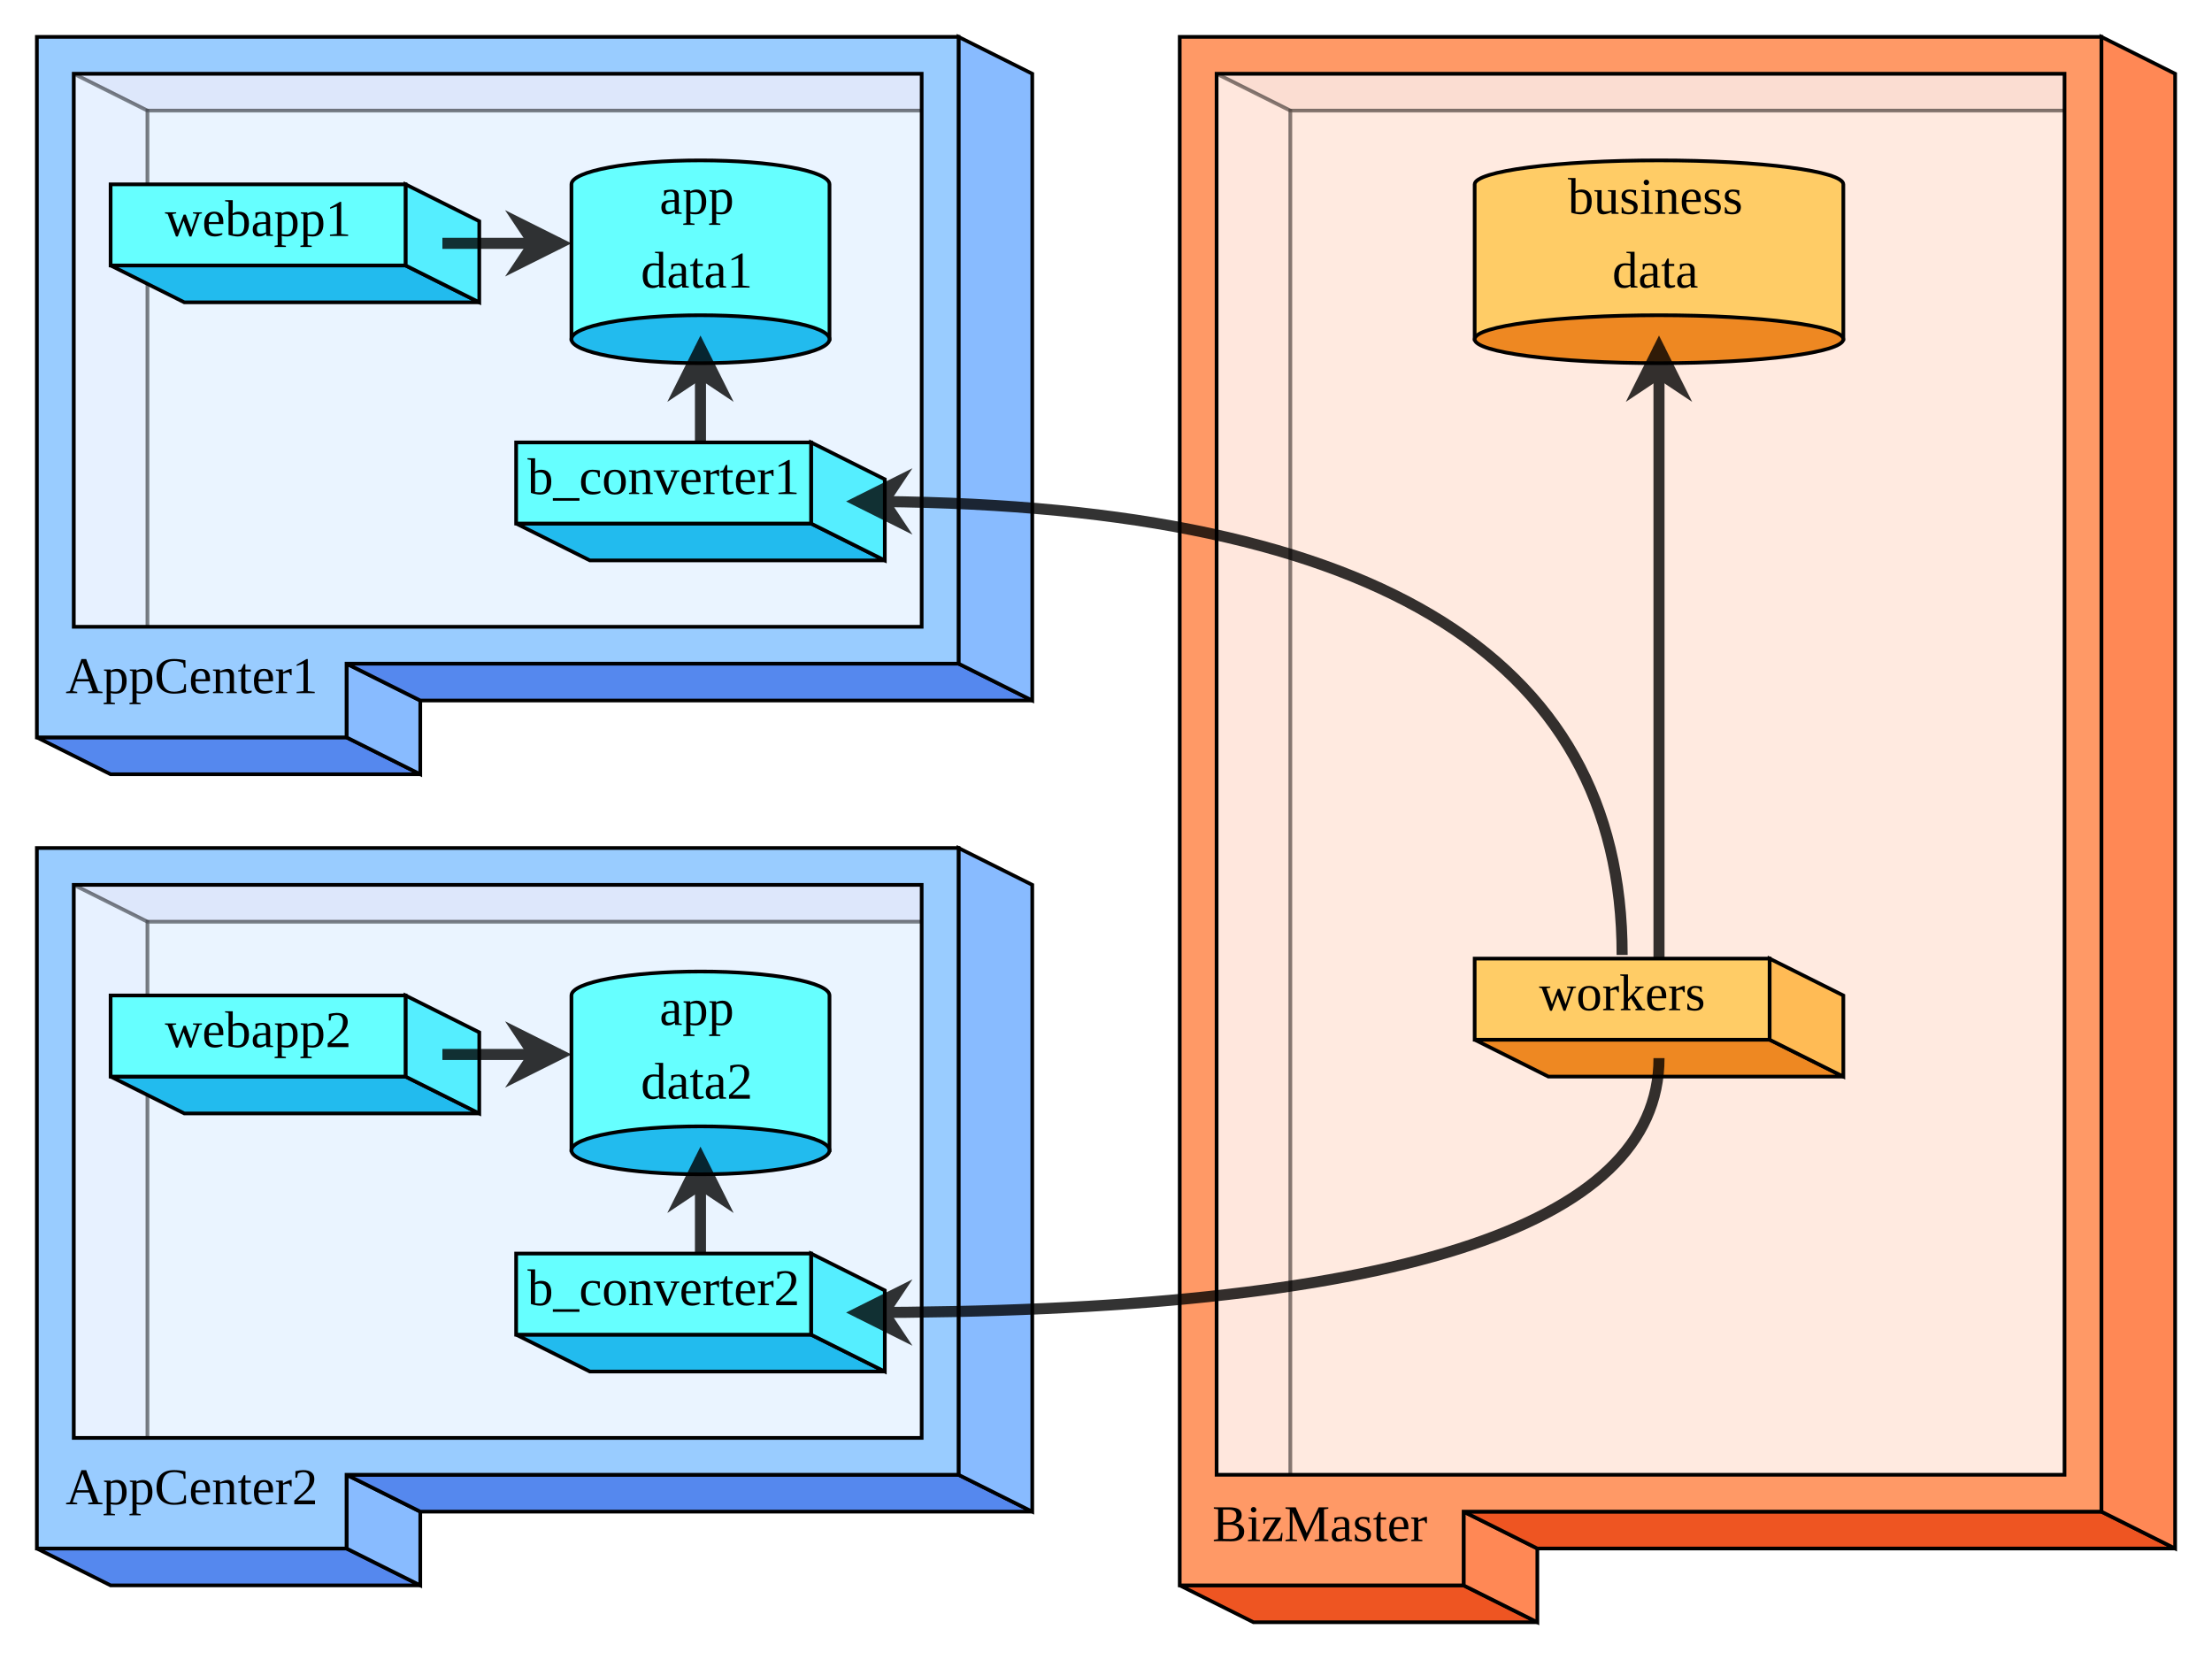
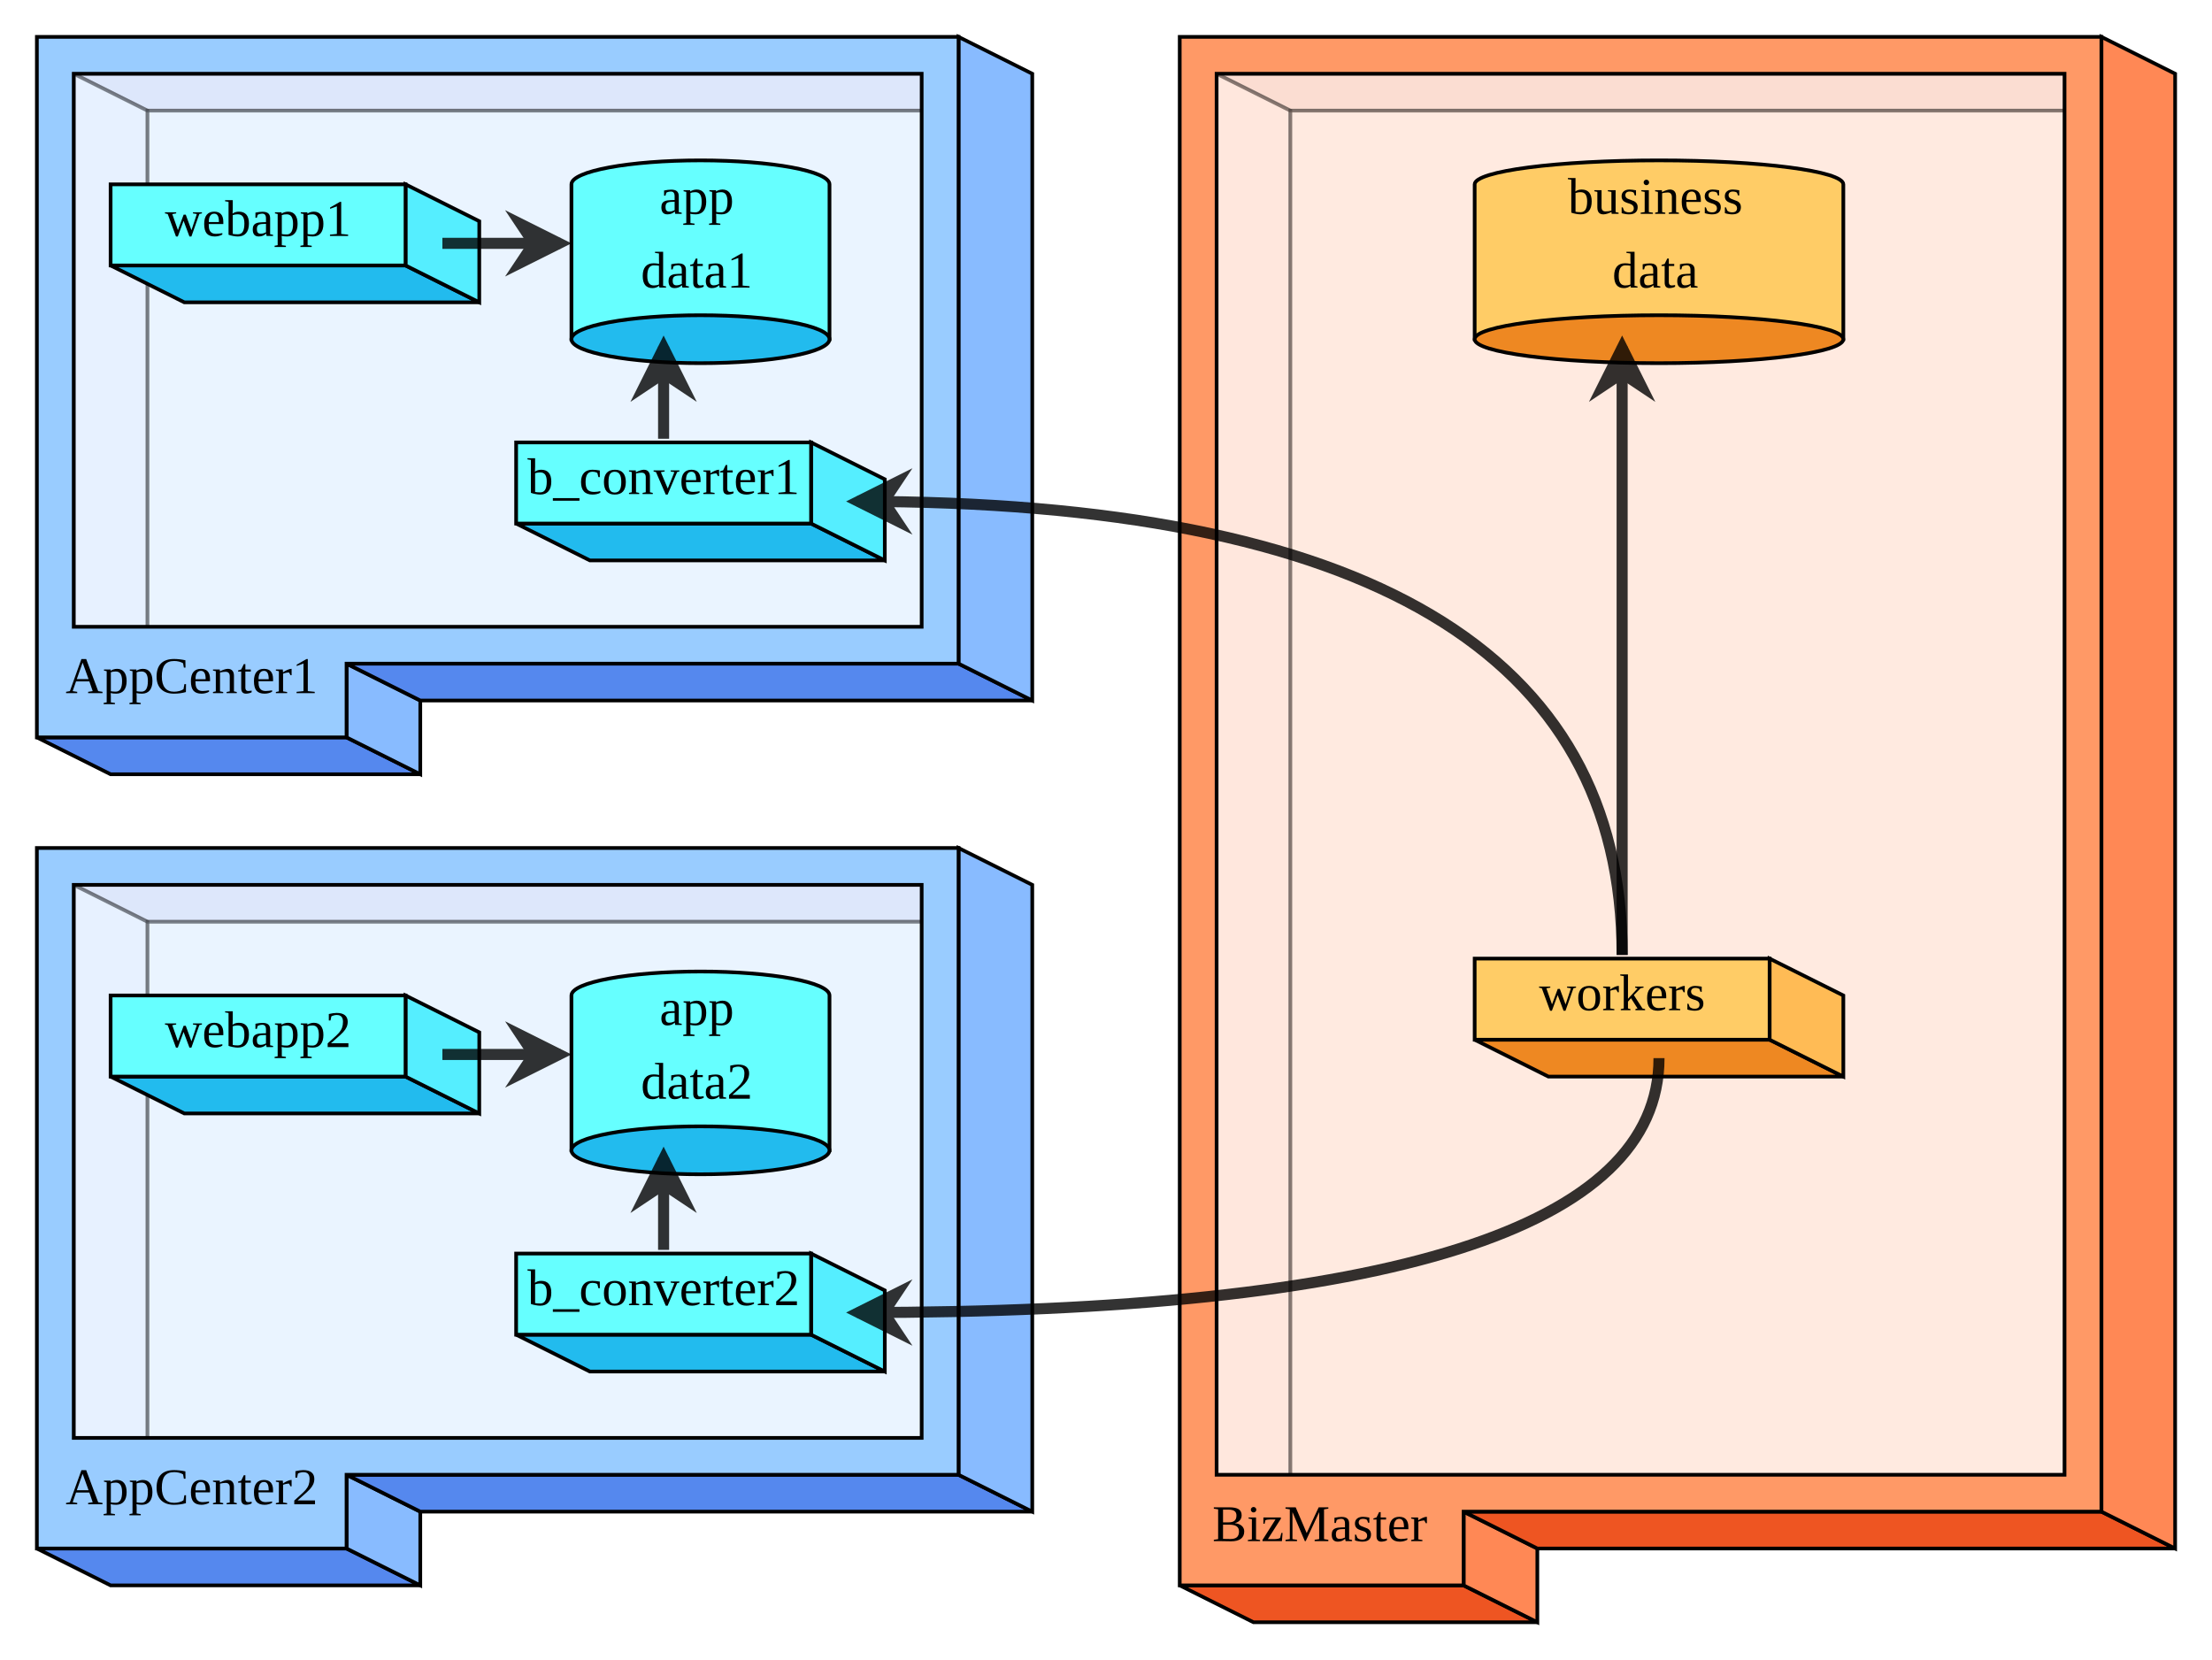
<svg xmlns="http://www.w3.org/2000/svg" width="600" height="450">
  <path fill-opacity="0.2" stroke-opacity="0.3" d="M20.0,20.0  h230.0 l20.0,10.0 h-230.0 l-20.0,-10.0 z" fill="#58e" stroke="#000" />
  <path fill-opacity="0.2" stroke-opacity="0.3" d="M20.0,20.0  l20.0,10.0 v150.0 l-20.0,-10.0 v-150.0 z" fill="#8bf" stroke="#000" />
  <path fill-opacity="0.2" stroke-opacity="0.3" d="M40.0,30.0  h230.0 v150.0 h-230.0 v-150.0 z" fill="#9cf" stroke="#000" />
  <path d="M30.0,72.0  h80.0 l20.0,10.0 h-80.0 l-20.0,-10.0 z" fill="#2be" stroke="#000" />
  <path d="M110.0,72.0  v-22.0 l20.0,10.0 v22.0 l-20.0,-10.0 z" fill="#5ef" stroke="#000" />
  <rect fill="#6ff" stroke="#000" x="30.0" y="50.0" width="80.0" height="22.0" />
  <text x="70.0" y="64.0" font-size="14.0" fill="#000" text-anchor="middle">webapp1</text>
  <path d="M155.0,92.0  v-42.0 a35.0,6.5,0.0,1,1,70.0,0.0 v42.0 z" fill="#6ff" stroke="#000" />
  <ellipse cx="190.0" cy="92.0" rx="35.0" ry="6.5" fill="#2be" stroke="#000" />
  <text x="189.0" y="58.0" font-size="14.0" fill="#000" text-anchor="middle">app</text>
  <text x="189.0" y="78.0" font-size="14.0" fill="#000" text-anchor="middle">data1</text>
  <path d="M140.0,142.0  h80.0 l20.0,10.0 h-80.0 l-20.0,-10.0 z" fill="#2be" stroke="#000" />
  <path d="M220.0,142.0  v-22.0 l20.0,10.0 v22.0 l-20.0,-10.0 z" fill="#5ef" stroke="#000" />
  <rect fill="#6ff" stroke="#000" x="140.0" y="120.0" width="80.0" height="22.0" />
  <text x="180.0" y="134.0" font-size="14.0" fill="#000" text-anchor="middle">b_converter1</text>
  <path d="M10.0,200.0  h84.0 l20.0,10.0 h-84.0 l-20.0,-10.0 z" fill="#58e" stroke="#000" />
  <path d="M94.0,200.0  v-20.0 l20.0,10.0 v20.0 l-20.0,-10.0 z" fill="#8bf" stroke="#000" />
  <path d="M94.0,180.0  h166.0 l20.0,10.0 h-166.0 l-20.0,-10.0 z" fill="#58e" stroke="#000" />
  <path d="M260.0,180.0  v-170.0 l20.0,10.0 v170.0 l-20.0,-10.0 z" fill="#8bf" stroke="#000" />
  <path fill-rule="evenodd" d="M10.0,10.0  h250.0 v170.0 h-166.0 v20.0 h-84.0 v-190.0 z  m10.0,10.0 v150.0 h230.0 v-150.0 h-230.0 z" fill="#9cf" stroke="#000" />
  <text x="52.0" y="188.0" font-size="14.0" fill="#000" text-anchor="middle">AppCenter1</text>
  <path fill-opacity="0.2" stroke-opacity="0.3" d="M20.0,240.0  h230.0 l20.0,10.0 h-230.0 l-20.0,-10.0 z" fill="#58e" stroke="#000" />
  <path fill-opacity="0.2" stroke-opacity="0.3" d="M20.0,240.0  l20.0,10.0 v150.0 l-20.0,-10.0 v-150.0 z" fill="#8bf" stroke="#000" />
  <path fill-opacity="0.2" stroke-opacity="0.3" d="M40.0,250.0  h230.0 v150.0 h-230.0 v-150.0 z" fill="#9cf" stroke="#000" />
  <path d="M30.0,292.0  h80.0 l20.0,10.0 h-80.0 l-20.0,-10.0 z" fill="#2be" stroke="#000" />
  <path d="M110.0,292.0  v-22.0 l20.0,10.0 v22.0 l-20.0,-10.0 z" fill="#5ef" stroke="#000" />
  <rect fill="#6ff" stroke="#000" x="30.0" y="270.0" width="80.0" height="22.0" />
  <text x="70.0" y="284.0" font-size="14.0" fill="#000" text-anchor="middle">webapp2</text>
  <path d="M155.0,312.0  v-42.0 a35.0,6.5,0.0,1,1,70.0,0.0 v42.0 z" fill="#6ff" stroke="#000" />
  <ellipse cx="190.0" cy="312.0" rx="35.0" ry="6.5" fill="#2be" stroke="#000" />
  <text x="189.0" y="278.0" font-size="14.0" fill="#000" text-anchor="middle">app</text>
  <text x="189.0" y="298.0" font-size="14.0" fill="#000" text-anchor="middle">data2</text>
  <path d="M140.0,362.0  h80.0 l20.0,10.0 h-80.0 l-20.0,-10.0 z" fill="#2be" stroke="#000" />
  <path d="M220.0,362.0  v-22.0 l20.0,10.0 v22.0 l-20.0,-10.0 z" fill="#5ef" stroke="#000" />
  <rect fill="#6ff" stroke="#000" x="140.0" y="340.0" width="80.0" height="22.0" />
  <text x="180.0" y="354.0" font-size="14.0" fill="#000" text-anchor="middle">b_converter2</text>
  <path d="M10.0,420.0  h84.0 l20.0,10.0 h-84.0 l-20.0,-10.0 z" fill="#58e" stroke="#000" />
  <path d="M94.0,420.0  v-20.0 l20.0,10.0 v20.0 l-20.0,-10.0 z" fill="#8bf" stroke="#000" />
  <path d="M94.0,400.0  h166.0 l20.0,10.0 h-166.0 l-20.0,-10.0 z" fill="#58e" stroke="#000" />
  <path d="M260.0,400.0  v-170.0 l20.0,10.0 v170.0 l-20.0,-10.0 z" fill="#8bf" stroke="#000" />
  <path fill-rule="evenodd" d="M10.0,230.0  h250.0 v170.0 h-166.0 v20.0 h-84.0 v-190.0 z  m10.0,10.0 v150.0 h230.0 v-150.0 h-230.0 z" fill="#9cf" stroke="#000" />
  <text x="52.0" y="408.0" font-size="14.0" fill="#000" text-anchor="middle">AppCenter2</text>
  <path fill-opacity="0.2" stroke-opacity="0.3" d="M330.0,20.0  h230.0 l20.0,10.0 h-230.0 l-20.0,-10.0 z" fill="#e52" stroke="#000" />
  <path fill-opacity="0.2" stroke-opacity="0.3" d="M330.0,20.0  l20.0,10.0 v380.0 l-20.0,-10.0 v-380.0 z" fill="#f85" stroke="#000" />
  <path fill-opacity="0.2" stroke-opacity="0.3" d="M350.0,30.0  h230.0 v380.0 h-230.0 v-380.0 z" fill="#f96" stroke="#000" />
  <path d="M400.0,282.0  h80.0 l20.0,10.0 h-80.0 l-20.0,-10.0 z" fill="#e82" stroke="#000" />
  <path d="M480.0,282.0  v-22.0 l20.0,10.0 v22.0 l-20.0,-10.0 z" fill="#fb5" stroke="#000" />
  <rect fill="#fc6" stroke="#000" x="400.0" y="260.0" width="80.0" height="22.0" />
  <text x="440.0" y="274.0" font-size="14.0" fill="#000" text-anchor="middle">workers</text>
  <path d="M400.0,92.0  v-42.0 a50.0,6.5,0.0,1,1,100.0,0.0 v42.0 z" fill="#fc6" stroke="#000" />
  <ellipse cx="450.0" cy="92.0" rx="50.0" ry="6.5" fill="#e82" stroke="#000" />
  <text x="449.0" y="58.0" font-size="14.0" fill="#000" text-anchor="middle">business</text>
  <text x="449.0" y="78.0" font-size="14.0" fill="#000" text-anchor="middle">data</text>
  <path d="M320.0,430.0  h77.0 l20.0,10.0 h-77.0 l-20.0,-10.0 z" fill="#e52" stroke="#000" />
  <path d="M397.0,430.0  v-20.0 l20.0,10.0 v20.0 l-20.0,-10.0 z" fill="#f85" stroke="#000" />
  <path d="M397.0,410.0  h173.0 l20.0,10.0 h-173.0 l-20.0,-10.0 z" fill="#e52" stroke="#000" />
  <path d="M570.0,410.0  v-400.0 l20.0,10.0 v400.0 l-20.0,-10.0 z" fill="#f85" stroke="#000" />
  <path fill-rule="evenodd" d="M320.0,10.0  h250.0 v400.0 h-173.0 v20.0 h-77.0 v-420.0 z  m10.0,10.0 v380.0 h230.0 v-380.0 h-230.0 z" fill="#f96" stroke="#000" />
  <text x="358.0" y="418.0" font-size="14.0" fill="#000" text-anchor="middle">BizMaster</text>
  <marker id="arrow_BLACK" markerWidth="6" markerHeight="6" viewBox="-3 -3 6 6" refX="2" refY="0" markerUnits="strokeWidth" orient="auto">
    <polygon points="-1,0 -3,3 3,0 -3,-3" fill="#000" />
  </marker>
  <path stroke="#000" opacity="0.8" stroke-width="3.0" fill="none" d="M120.0,66.0  l32.0,0.0" marker-end="url(#arrow_BLACK)" />
-   <path stroke="#000" opacity="0.8" stroke-width="3.0" fill="none" d="M190.0,120.0  l0.0,-26.0" marker-end="url(#arrow_BLACK)" />
+   <path stroke="#000" opacity="0.8" stroke-width="3.0" fill="none" d="M180.0,119.0  l0.0,-25.0" marker-end="url(#arrow_BLACK)" />
  <path stroke="#000" opacity="0.8" stroke-width="3.0" fill="none" d="M440.0,259.0  q0.0,-123.0 -207.5,-123.0" marker-end="url(#arrow_BLACK)" />
  <path stroke="#000" opacity="0.8" stroke-width="3.0" fill="none" d="M120.0,286.0  l32.0,0.0" marker-end="url(#arrow_BLACK)" />
-   <path stroke="#000" opacity="0.8" stroke-width="3.0" fill="none" d="M190.0,340.0  l0.0,-26.0" marker-end="url(#arrow_BLACK)" />
+   <path stroke="#000" opacity="0.8" stroke-width="3.0" fill="none" d="M180.0,339.0  l0.0,-25.0" marker-end="url(#arrow_BLACK)" />
  <path stroke="#000" opacity="0.8" stroke-width="3.0" fill="none" d="M450.0,287.0  q0.0,69.0 -217.5,69.0" marker-end="url(#arrow_BLACK)" />
-   <path stroke="#000" opacity="0.8" stroke-width="3.0" fill="none" d="M450.0,260.0  l0.0,-166.0" marker-end="url(#arrow_BLACK)" />
+   <path stroke="#000" opacity="0.8" stroke-width="3.0" fill="none" d="M440.0,259.0  l0.0,-165.0" marker-end="url(#arrow_BLACK)" />
</svg>
